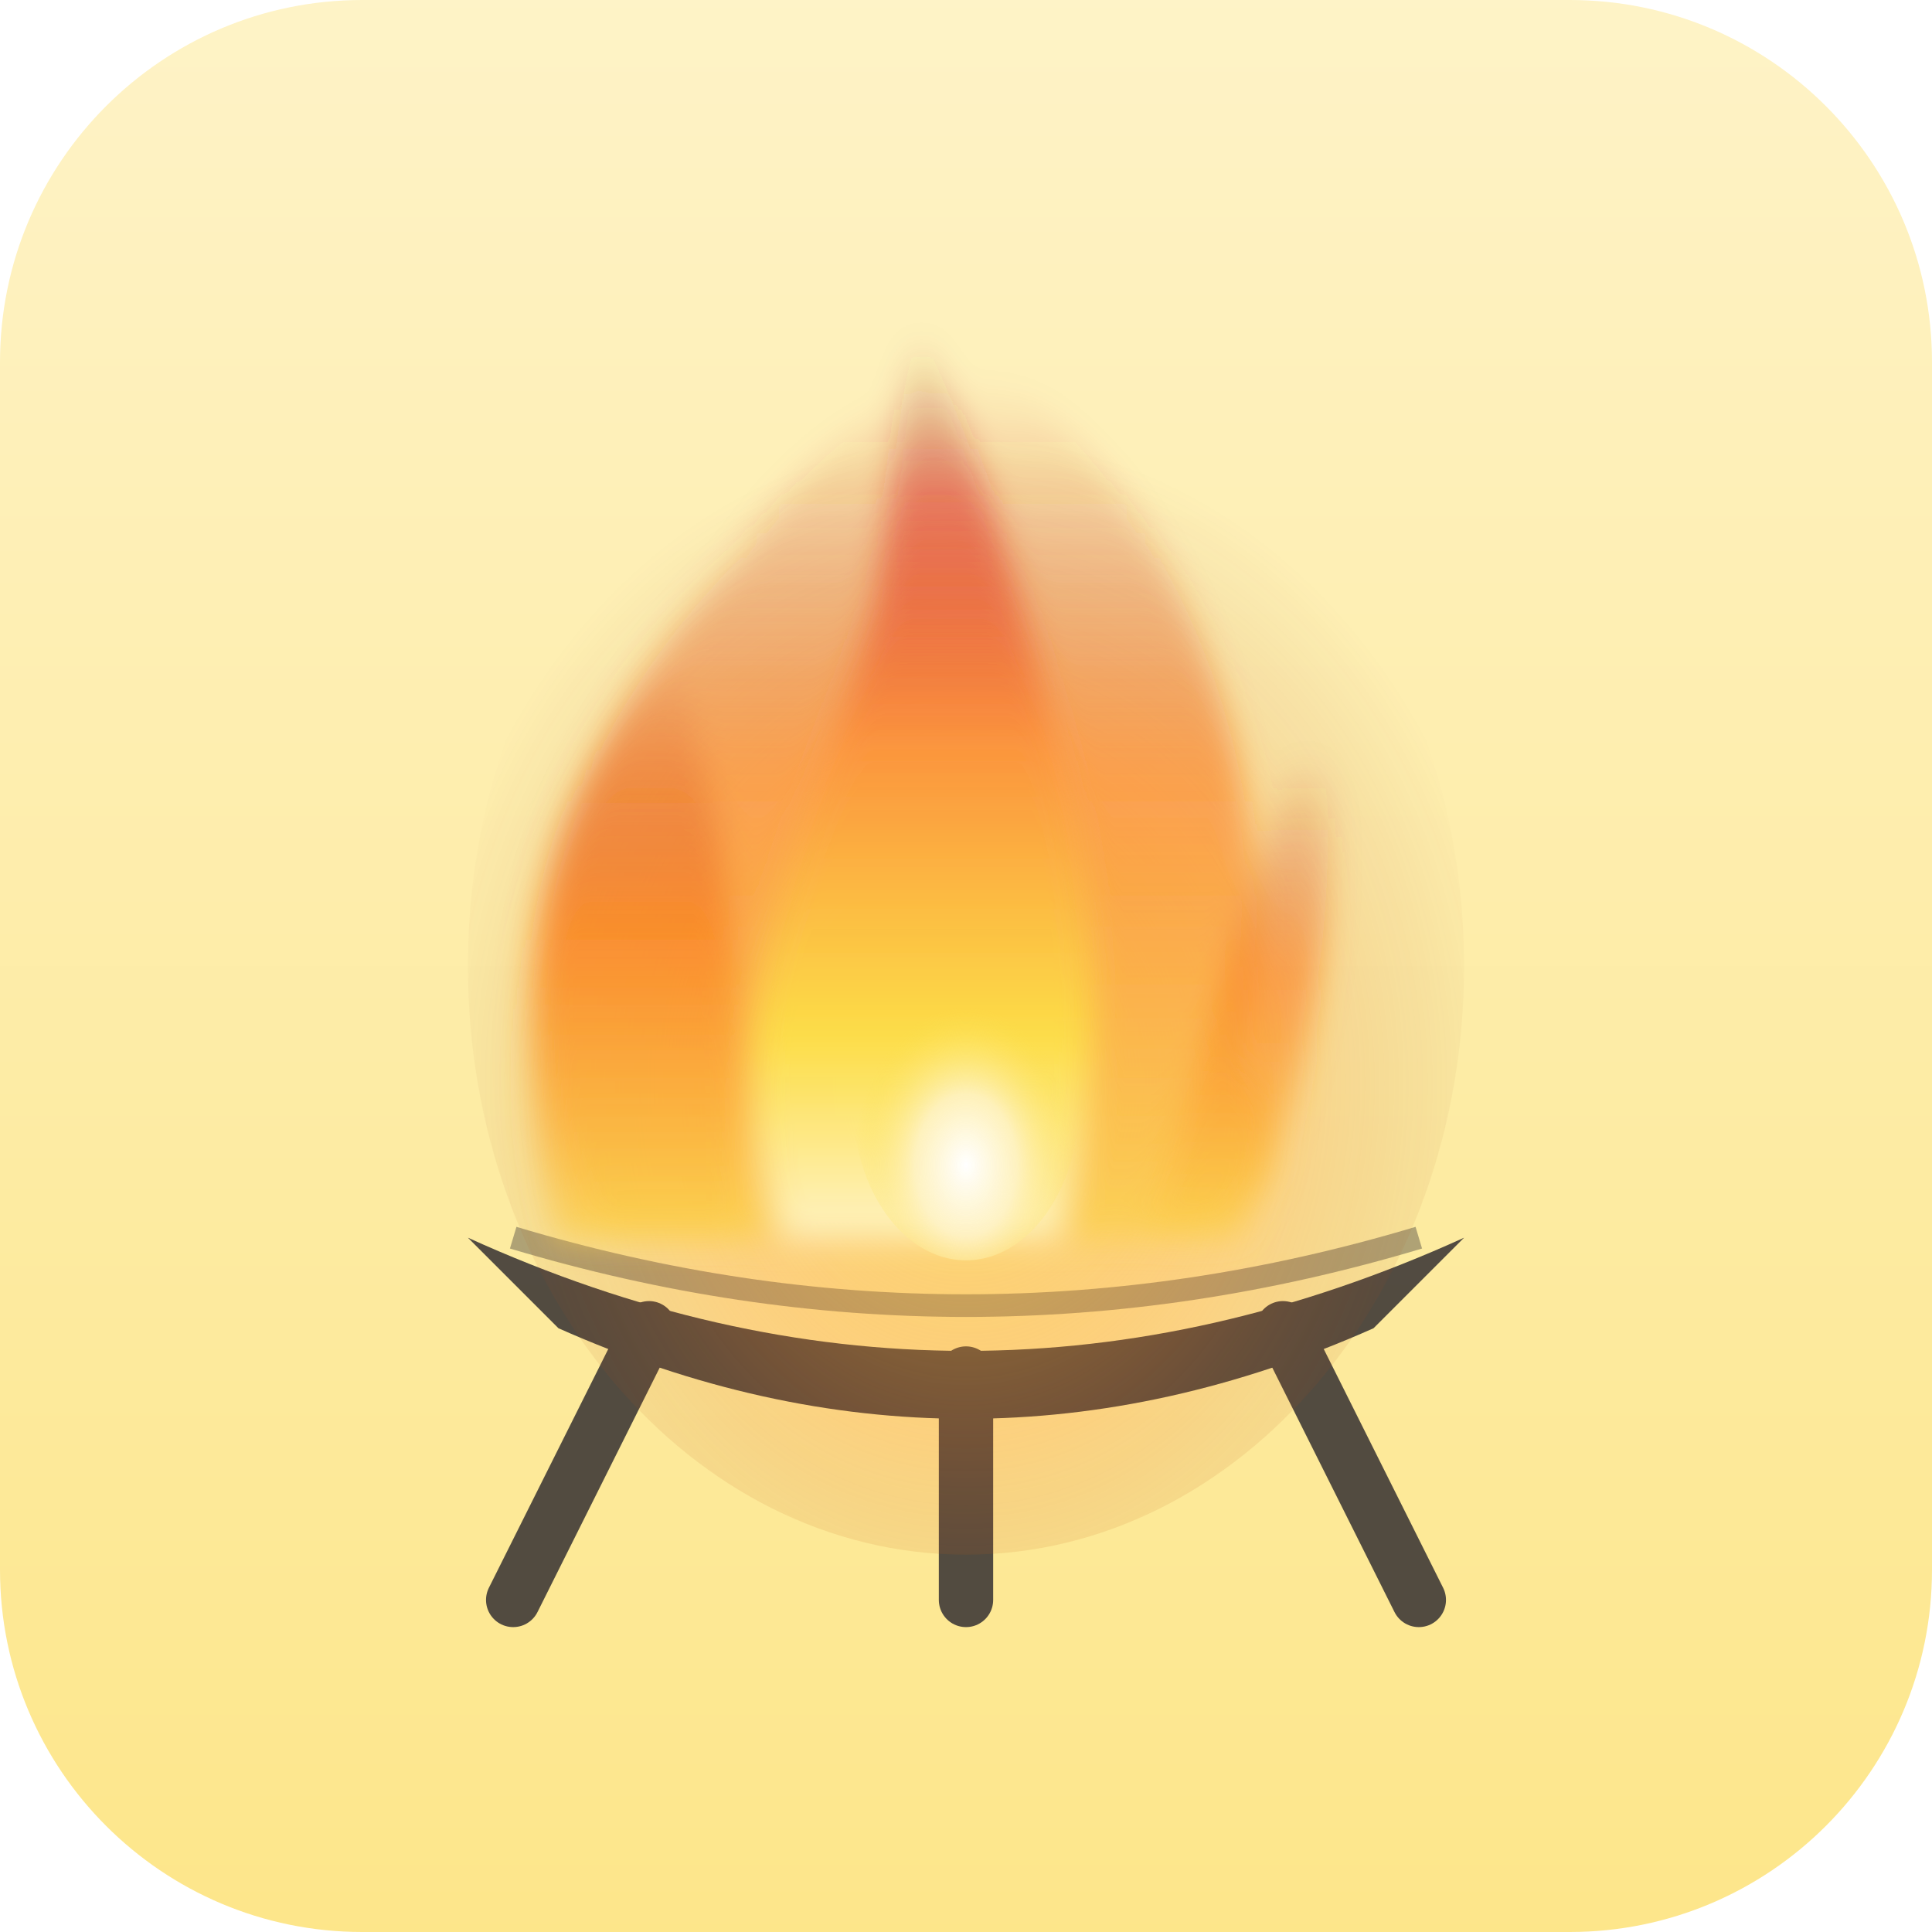
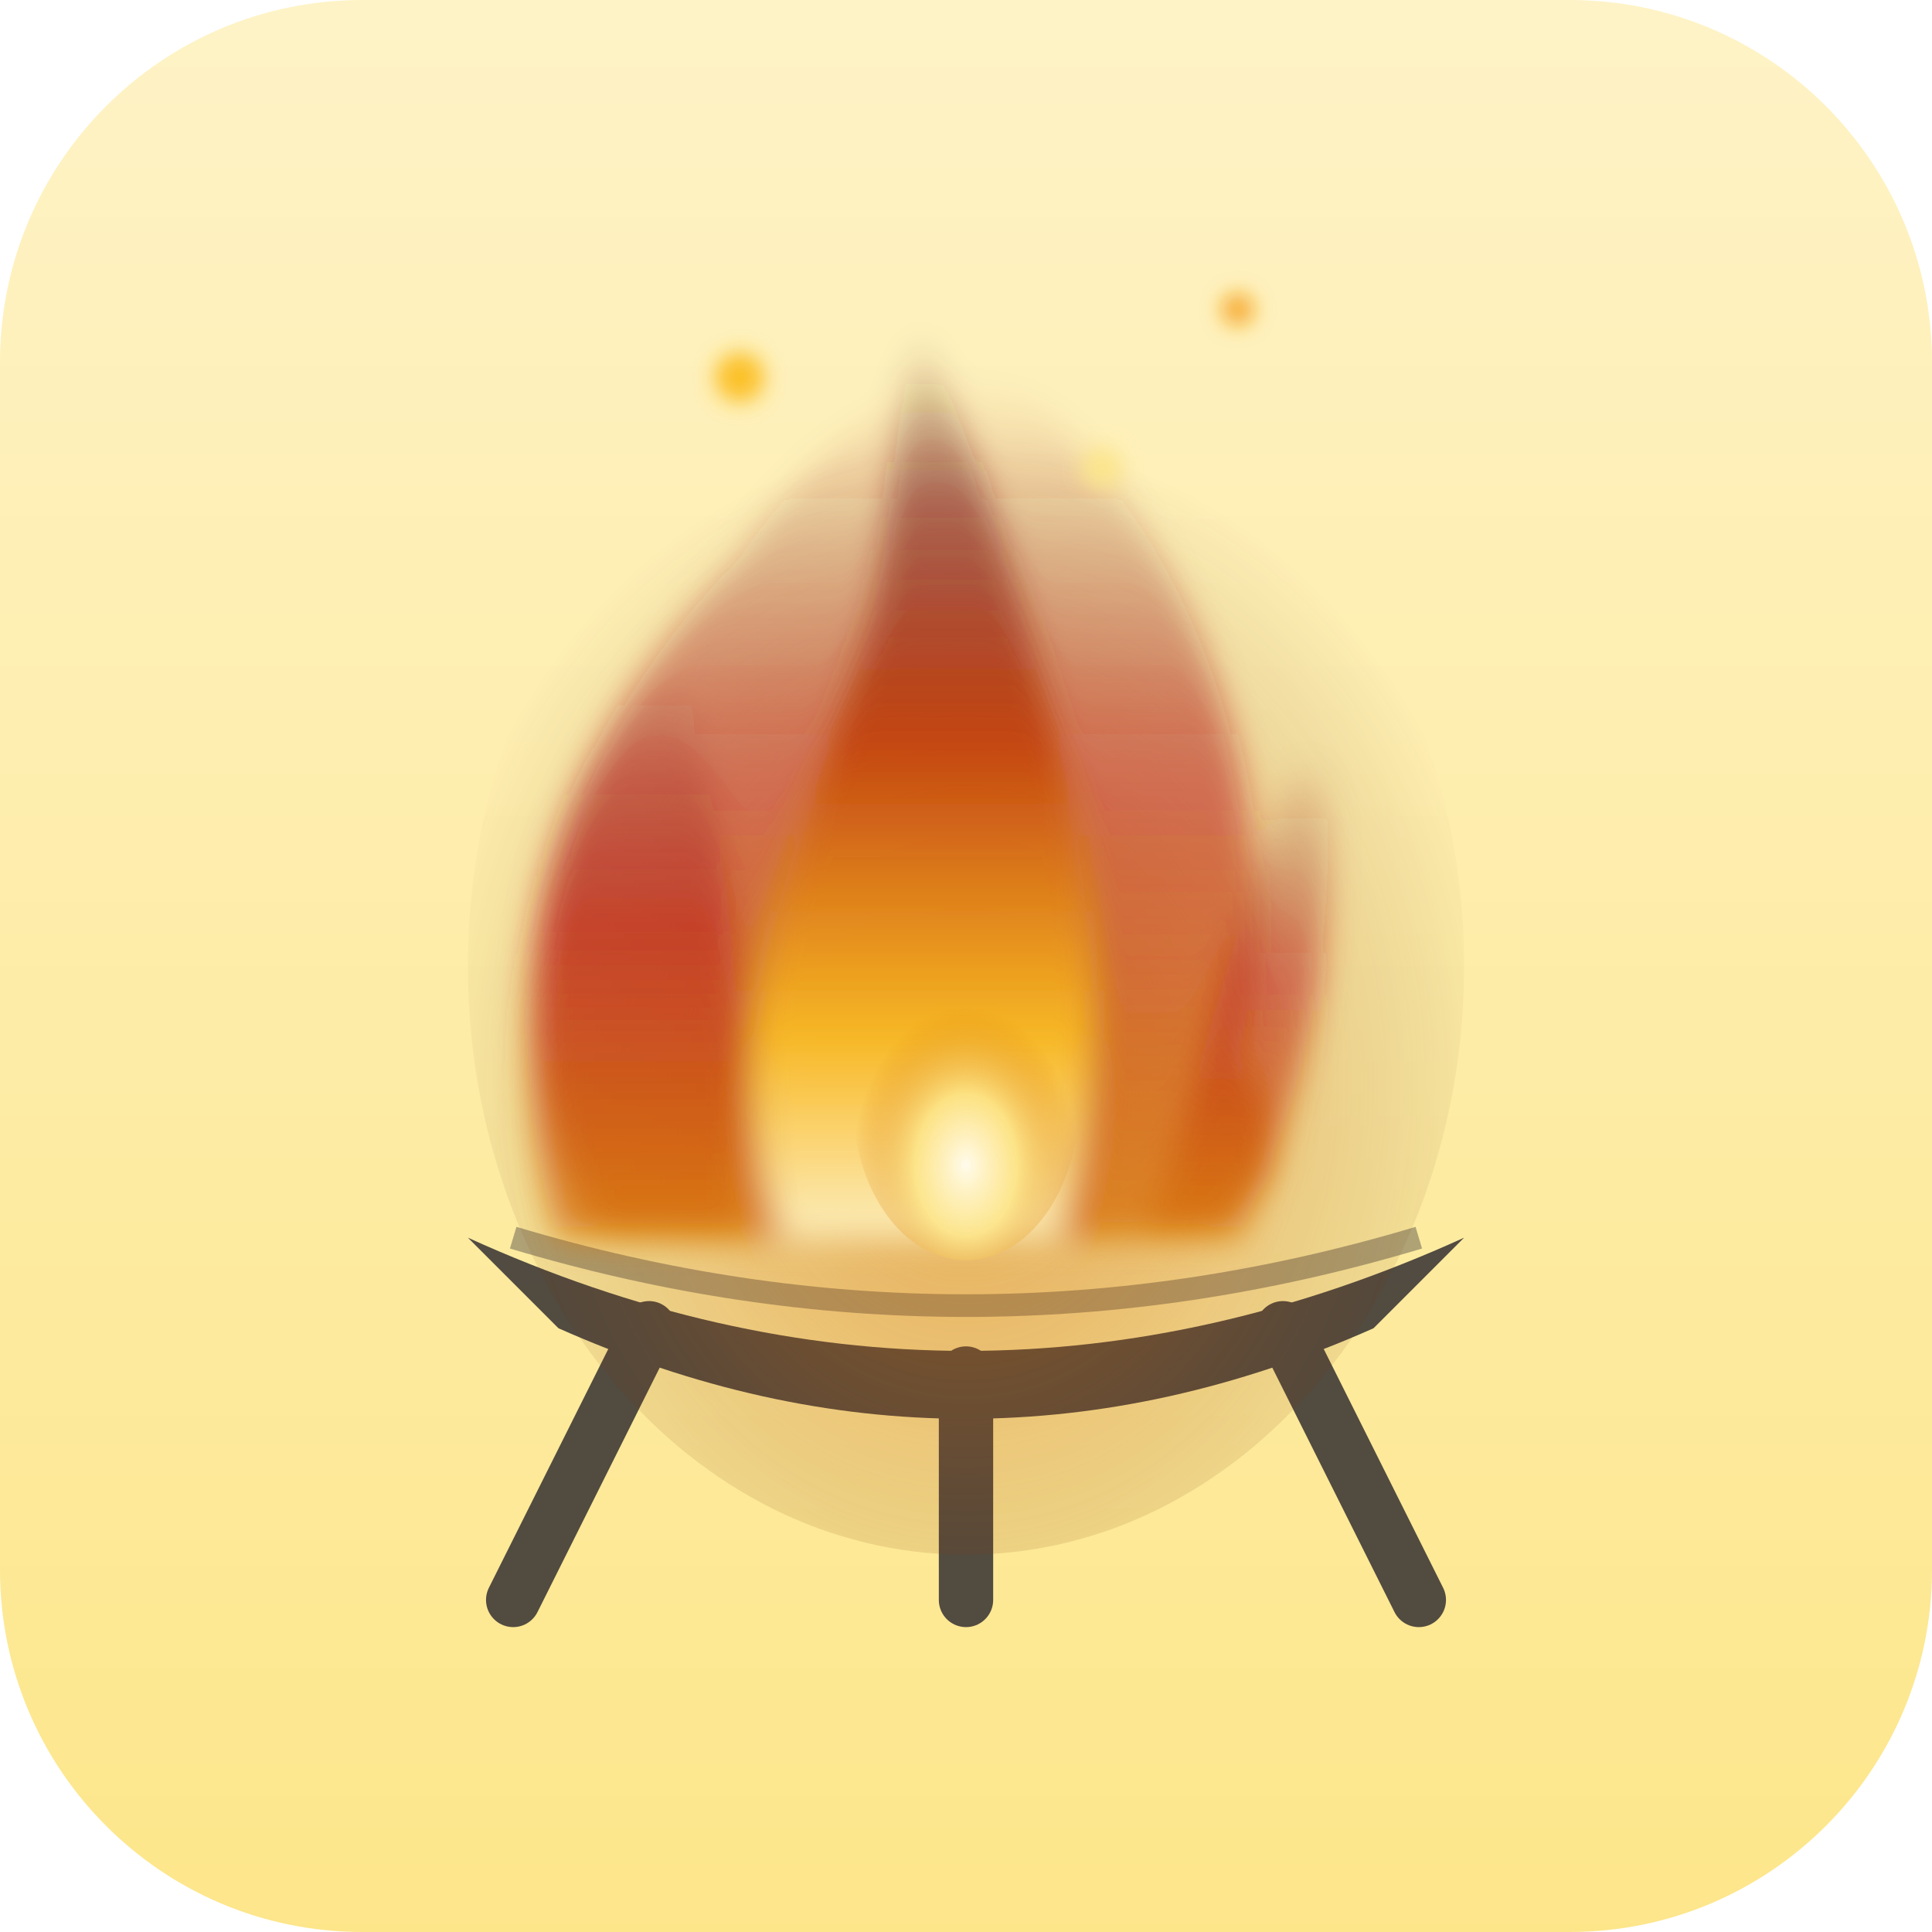
<svg xmlns="http://www.w3.org/2000/svg" viewBox="0 0 512 512">
  <defs>
    <linearGradient id="bg" x1="0" y1="0" x2="0" y2="1">
      <stop offset="0%" stop-color="#fef3c7" />
      <stop offset="100%" stop-color="#fde68a" />
    </linearGradient>
    <radialGradient id="halo" cx="50%" cy="60%" r="55%">
-       <stop offset="0%" stop-color="#fde047" stop-opacity="0.55" />
-       <stop offset="55%" stop-color="#f97316" stop-opacity="0.2" />
-       <stop offset="100%" stop-color="#7c2d12" stop-opacity="0" />
+       <stop offset="0%" stop-color="#d97706" stop-opacity="0.55" />
+       <stop offset="55%" stop-color="#b45309" stop-opacity="0.22" />
+       <stop offset="100%" stop-color="#451a03" stop-opacity="0" />
    </radialGradient>
    <linearGradient id="tA" x1="0.5" y1="1" x2="0.5" y2="0">
-       <stop offset="0%" stop-color="#fef3c7" stop-opacity="0.98" />
-       <stop offset="22%" stop-color="#fde047" stop-opacity="0.95" />
-       <stop offset="55%" stop-color="#fb923c" stop-opacity="0.9" />
-       <stop offset="82%" stop-color="#dc2626" stop-opacity="0.5" />
-       <stop offset="100%" stop-color="#7c2d12" stop-opacity="0" />
+       <stop offset="0%" stop-color="#fef3c7" stop-opacity="0.95" />
+       <stop offset="22%" stop-color="#fbbf24" stop-opacity="0.92" />
+       <stop offset="55%" stop-color="#c2410c" stop-opacity="0.9" />
+       <stop offset="82%" stop-color="#7f1d1d" stop-opacity="0.55" />
+       <stop offset="100%" stop-color="#451a03" stop-opacity="0" />
    </linearGradient>
    <linearGradient id="tB" x1="0.5" y1="1" x2="0.5" y2="0">
-       <stop offset="0%" stop-color="#fcd34d" stop-opacity="0.75" />
-       <stop offset="55%" stop-color="#f97316" stop-opacity="0.55" />
-       <stop offset="100%" stop-color="#b91c1c" stop-opacity="0" />
+       <stop offset="0%" stop-color="#d97706" stop-opacity="0.78" />
+       <stop offset="55%" stop-color="#b91c1c" stop-opacity="0.55" />
+       <stop offset="100%" stop-color="#7f1d1d" stop-opacity="0" />
    </linearGradient>
    <radialGradient id="hot" cx="50%" cy="70%" r="50%">
-       <stop offset="0%" stop-color="#ffffff" stop-opacity="1" />
-       <stop offset="45%" stop-color="#fef3c7" stop-opacity="0.85" />
-       <stop offset="100%" stop-color="#fde047" stop-opacity="0" />
+       <stop offset="0%" stop-color="#fffbeb" stop-opacity="1" />
+       <stop offset="45%" stop-color="#fde68a" stop-opacity="0.85" />
+       <stop offset="100%" stop-color="#d97706" stop-opacity="0" />
    </radialGradient>
    <filter id="soft" x="-30%" y="-30%" width="160%" height="160%">
      <feGaussianBlur stdDeviation="0.7" />
+     </filter>
+     <filter id="ember" x="-100%" y="-100%" width="300%" height="300%">
+       <feGaussianBlur stdDeviation="0.45" />
    </filter>
  </defs>
  <rect width="512" height="512" rx="96" fill="url(#bg)" />
  <g transform="translate(64 64) scale(6)">
    <g opacity="0.9">
      <path d="M18 48 L12 60 M32 50 L32 60 M46 48 L52 60" stroke="#3f3a36" stroke-width="2.4" stroke-linecap="round" />
      <path d="M10 44 Q32 54 54 44 L50 48 Q32 56 14 48 Z" fill="#3f3a36" />
      <path d="M12 44 Q32 50 52 44" stroke="#3f3a36" stroke-width="1" opacity="0.45" fill="none" />
    </g>
    <ellipse cx="32" cy="32" rx="22" ry="26" fill="url(#halo)" />
    <g filter="url(#soft)">
      <path d="M16 44 C 10 34, 14 22, 22 14 C 26 8, 32 4, 36 8 C 44 16, 46 28, 44 36 C 48 42, 44 44, 38 44 Z" fill="url(#tB)" />
      <path d="M24 44 C 20 34, 26 24, 28 16 C 29 10, 29 6, 30 4 C 32 8, 34 14, 36 22 C 38 30, 38 38, 36 44 Z" fill="url(#tA)" />
      <path d="M14 44 C 12 38, 12 28, 16 22 C 18 18, 20 18, 20 22 C 22 28, 22 36, 22 44 Z" fill="url(#tB)" />
      <path d="M40 44 C 42 38, 44 30, 46 24 C 47 22, 48 22, 48 26 C 48 34, 46 40, 44 44 Z" fill="url(#tB)" />
    </g>
    <ellipse cx="32" cy="38" rx="5" ry="7" fill="url(#hot)" />
+     <g filter="url(#ember)">
+       <circle cx="22" cy="6" r="1.1" fill="#fbbf24" opacity="0.95" />
+       <circle cx="38" cy="10" r="0.9" fill="#fde68a" opacity="0.9" />
+       <circle cx="44" cy="3" r="0.7" fill="#f59e0b" opacity="0.85" />
+     </g>
  </g>
</svg>
